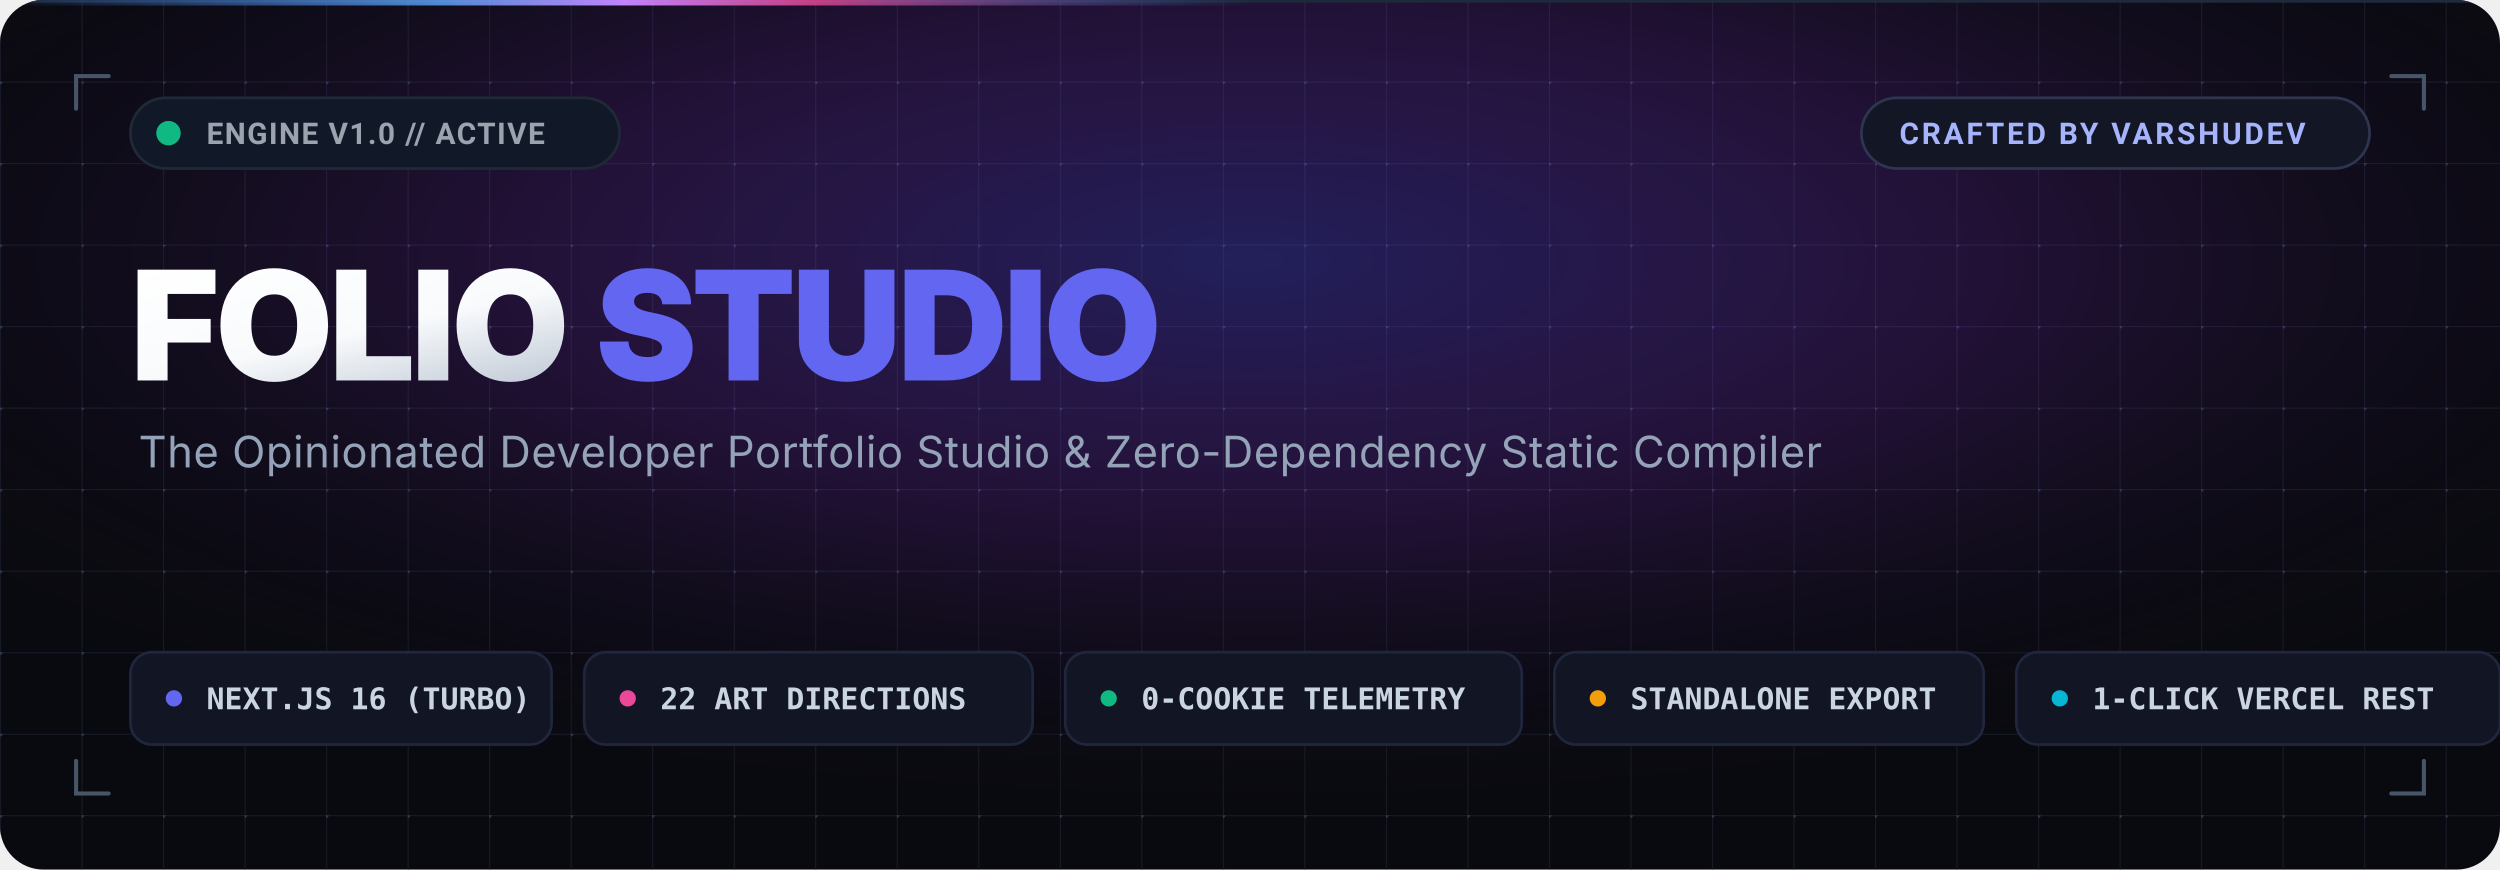
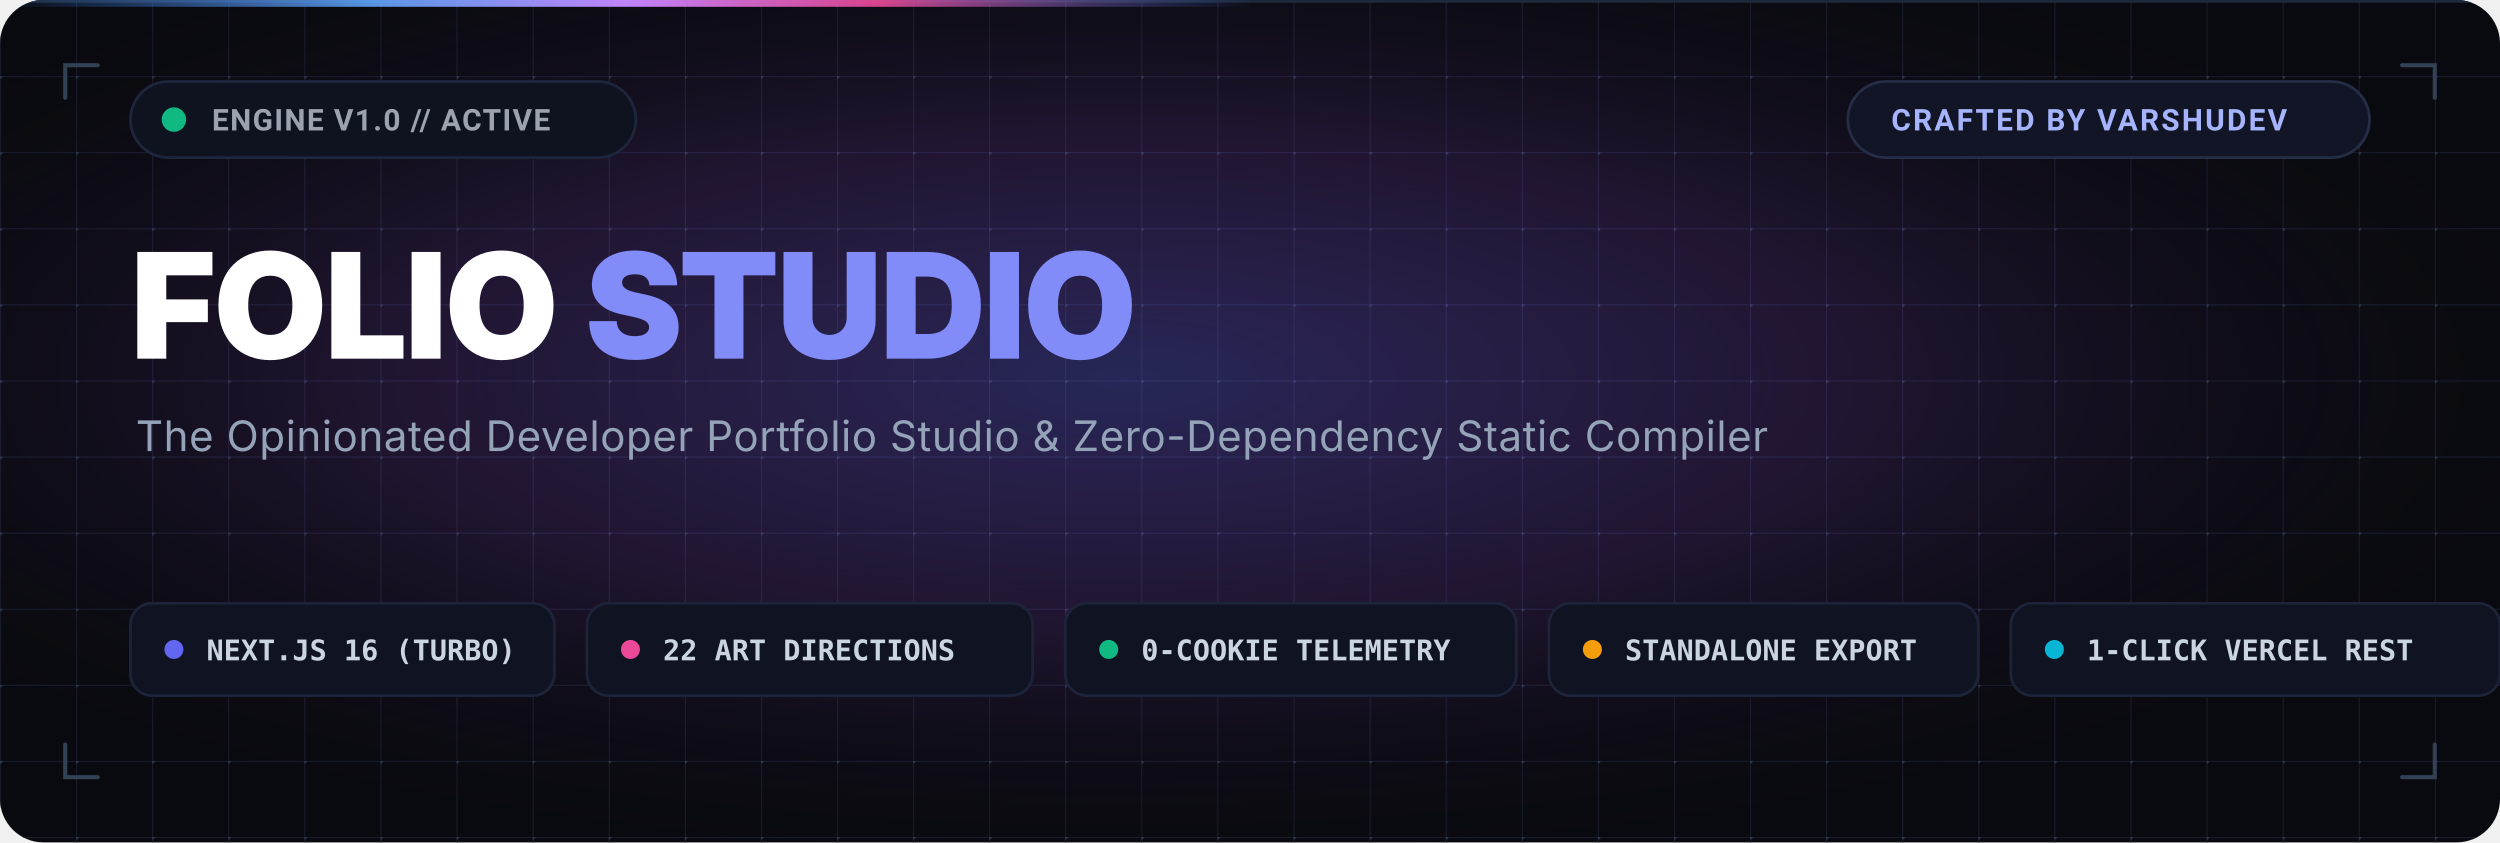
- <svg xmlns="http://www.w3.org/2000/svg" viewBox="0 0 920 320" width="100%" height="100%">
+ <svg xmlns="http://www.w3.org/2000/svg" viewBox="0 0 920 310" width="100%" height="100%">
  <defs>
-     <radialGradient id="glow" cx="50%" cy="30%" r="65%">
-       <stop offset="0%" stop-color="#4f46e5" stop-opacity="0.35" />
-       <stop offset="45%" stop-color="#9333ea" stop-opacity="0.18" />
+     <radialGradient id="glow" cx="45%" cy="45%" r="60%">
+       <stop offset="0%" stop-color="#6366f1" stop-opacity="0.32" />
+       <stop offset="50%" stop-color="#a855f7" stop-opacity="0.14" />
      <stop offset="100%" stop-color="#090a0f" stop-opacity="0" />
    </radialGradient>
    <linearGradient id="beam" x1="0%" y1="0%" x2="100%" y2="0%">
      <stop offset="0%" stop-color="#3b82f6" stop-opacity="0" />
-       <stop offset="35%" stop-color="#60a5fa" stop-opacity="0.8" />
+       <stop offset="30%" stop-color="#60a5fa" stop-opacity="0.9" />
      <stop offset="50%" stop-color="#c084fc" stop-opacity="1" />
-       <stop offset="65%" stop-color="#ec4899" stop-opacity="0.8" />
+       <stop offset="70%" stop-color="#ec4899" stop-opacity="0.9" />
      <stop offset="100%" stop-color="#3b82f6" stop-opacity="0" />
    </linearGradient>
-     <linearGradient id="title-grad" x1="0%" y1="0%" x2="100%" y2="50%">
-       <stop offset="0%" stop-color="#ffffff" />
-       <stop offset="40%" stop-color="#f8fafc" />
-       <stop offset="100%" stop-color="#94a3b8" />
-     </linearGradient>
-     <pattern id="grid" width="30" height="30" patternUnits="userSpaceOnUse">
-       <path d="M 30 0 L 0 0 0 30" fill="none" stroke="#1e2433" stroke-width="0.8" opacity="0.6" />
-       <circle cx="0" cy="0" r="1" fill="#334155" opacity="0.8" />
+     <pattern id="grid" width="28" height="28" patternUnits="userSpaceOnUse">
+       <path d="M 28 0 L 0 0 0 28" fill="none" stroke="#1c2234" stroke-width="0.8" opacity="0.7" />
+       <circle cx="0" cy="0" r="1" fill="#334155" opacity="0.7" />
    </pattern>
    <style>
      @keyframes sweep {
        0% { transform: translateX(-920px); }
        100% { transform: translateX(920px); }
      }
      @keyframes pulse-dot {
-         0%, 100% { opacity: 1; transform: scale(1); }
-         50% { opacity: 0.3; transform: scale(0.85); }
-       }
-       @keyframes float-subtle {
-         0%, 100% { transform: translateY(0); }
-         50% { transform: translateY(-3px); }
-       }
-       @keyframes shimmer {
-         0% { opacity: 0.4; }
-         50% { opacity: 0.85; }
-         100% { opacity: 0.4; }
+         0%, 100% { opacity: 1; }
+         50% { opacity: 0.3; }
      }
      .beam-sweep {
-         animation: sweep 4s cubic-bezier(0.4, 0, 0.2, 1) infinite;
+         animation: sweep 3.6s cubic-bezier(0.4, 0, 0.2, 1) infinite;
      }
      .pulse {
-         animation: pulse-dot 2s ease-in-out infinite;
-         transform-origin: 52px 42px;
-       }
-       .shimmer-badge {
-         animation: shimmer 3s ease-in-out infinite;
-       }
-       .floating {
-         animation: float-subtle 4s ease-in-out infinite;
+         animation: pulse-dot 1.8s ease-in-out infinite;
      }
    </style>
  </defs>
-   <rect width="920" height="320" rx="16" fill="#090a0f" />
-   <rect width="920" height="320" rx="16" fill="url(#grid)" />
-   <rect width="920" height="320" rx="16" fill="url(#glow)" />
+   <rect width="920" height="310" rx="16" fill="#090a0f" />
+   <rect width="920" height="310" rx="16" fill="url(#grid)" />
+   <rect width="920" height="310" rx="16" fill="url(#glow)" />
  <g clip-path="url(#border-clip)">
    <clipPath id="border-clip">
-       <rect width="920" height="320" rx="16" />
+       <rect width="920" height="310" rx="16" />
    </clipPath>
    <rect x="0" y="0" width="920" height="1" fill="#1e293b" />
-     <rect class="beam-sweep" x="0" y="0" width="460" height="2" fill="url(#beam)" />
+     <rect class="beam-sweep" x="0" y="0" width="460" height="2.5" fill="url(#beam)" />
  </g>
-   <path d="M 28 40 L 28 28 L 40 28" fill="none" stroke="#475569" stroke-width="1.5" stroke-linecap="round" />
-   <path d="M 892 40 L 892 28 L 880 28" fill="none" stroke="#475569" stroke-width="1.5" stroke-linecap="round" />
-   <path d="M 28 280 L 28 292 L 40 292" fill="none" stroke="#475569" stroke-width="1.5" stroke-linecap="round" />
-   <path d="M 892 280 L 892 292 L 880 292" fill="none" stroke="#475569" stroke-width="1.5" stroke-linecap="round" />
-   <g transform="translate(48, 36)">
-     <rect width="180" height="26" rx="13" fill="#111827" stroke="#1f2937" stroke-width="1" />
-     <circle class="pulse" cx="14" cy="13" r="4.5" fill="#10b981" />
-     <text x="28" y="17" fill="#9ca3af" font-family="-apple-system, BlinkMacSystemFont, 'Segoe UI', Roboto, 'JetBrains Mono', monospace" font-size="11" font-weight="600" letter-spacing="0.5">ENGINE V1.0 // ACTIVE</text>
+   <path d="M 24 36 L 24 24 L 36 24" fill="none" stroke="#334155" stroke-width="1.5" stroke-linecap="round" />
+   <path d="M 896 36 L 896 24 L 884 24" fill="none" stroke="#334155" stroke-width="1.5" stroke-linecap="round" />
+   <path d="M 24 274 L 24 286 L 36 286" fill="none" stroke="#334155" stroke-width="1.5" stroke-linecap="round" />
+   <path d="M 896 274 L 896 286 L 884 286" fill="none" stroke="#334155" stroke-width="1.5" stroke-linecap="round" />
+   <g transform="translate(48, 30)">
+     <rect width="186" height="28" rx="14" fill="#0f1320" stroke="#1e263d" stroke-width="1" />
+     <circle class="pulse" cx="16" cy="14" r="4.5" fill="#10b981" />
+     <text x="30" y="18" fill="#9ca3af" font-family="-apple-system, BlinkMacSystemFont, 'Segoe UI', Roboto, 'JetBrains Mono', monospace" font-size="11" font-weight="600" letter-spacing="0.5">ENGINE V1.0 // ACTIVE</text>
  </g>
-   <g transform="translate(685, 36)">
-     <rect width="187" height="26" rx="13" fill="#131625" stroke="#2e354f" stroke-width="1" />
-     <text x="14" y="17" fill="#a5b4fc" font-family="-apple-system, BlinkMacSystemFont, 'Segoe UI', Roboto, 'JetBrains Mono', monospace" font-size="11" font-weight="600" letter-spacing="1">CRAFTED BY VARSHUDEV</text>
+   <g transform="translate(680, 30)">
+     <rect width="192" height="28" rx="14" fill="#111526" stroke="#252d47" stroke-width="1" />
+     <text x="16" y="18" fill="#a5b4fc" font-family="-apple-system, BlinkMacSystemFont, 'Segoe UI', Roboto, 'JetBrains Mono', monospace" font-size="11" font-weight="700" letter-spacing="0.8">CRAFTED BY VARSHUDEV</text>
  </g>
-   <g class="floating" transform="translate(48, 140)">
-     <text x="0" y="0" fill="url(#title-grad)" font-family="-apple-system, BlinkMacSystemFont, 'Inter', 'SF Pro Display', Roboto, sans-serif" font-size="56" font-weight="900" letter-spacing="-1.5">
-       FOLIO <tspan fill="#6366f1">STUDIO</tspan>
-     </text>
-     <text x="3" y="32" fill="#94a3b8" font-family="-apple-system, BlinkMacSystemFont, 'Inter', 'Segoe UI', sans-serif" font-size="16" font-weight="400" letter-spacing="0.2">
-       The Opinionated Developer Portfolio Studio &amp; Zero-Dependency Static Compiler
-     </text>
-   </g>
-   <g transform="translate(48, 240)">
-     <rect width="155" height="34" rx="8" fill="#111524" stroke="#1f263d" stroke-width="1" />
-     <circle cx="16" cy="17" r="3" fill="#6366f1" />
-     <text x="28" y="21" fill="#cbd5e1" font-family="'JetBrains Mono', Consolas, monospace" font-size="11" font-weight="600">NEXT.JS 16 (TURBO)</text>
-     <rect x="167" y="0" width="165" height="34" rx="8" fill="#111524" stroke="#1f263d" stroke-width="1" />
-     <circle cx="183" cy="17" r="3" fill="#ec4899" />
-     <text x="195" y="21" fill="#cbd5e1" font-family="'JetBrains Mono', Consolas, monospace" font-size="11" font-weight="600">22 ART DIRECTIONS</text>
-     <rect x="344" y="0" width="168" height="34" rx="8" fill="#111524" stroke="#1f263d" stroke-width="1" />
-     <circle cx="360" cy="17" r="3" fill="#10b981" />
-     <text x="372" y="21" fill="#cbd5e1" font-family="'JetBrains Mono', Consolas, monospace" font-size="11" font-weight="600">0-COOKIE TELEMETRY</text>
-     <rect x="524" y="0" width="158" height="34" rx="8" fill="#111524" stroke="#1f263d" stroke-width="1" />
-     <circle cx="540" cy="17" r="3" fill="#f59e0b" />
-     <text x="552" y="21" fill="#cbd5e1" font-family="'JetBrains Mono', Consolas, monospace" font-size="11" font-weight="600">STANDALONE EXPORT</text>
-     <rect x="694" y="0" width="178" height="34" rx="8" fill="#111524" stroke="#1f263d" stroke-width="1" />
-     <circle cx="710" cy="17" r="3" fill="#06b6d4" />
-     <text x="722" y="21" fill="#cbd5e1" font-family="'JetBrains Mono', Consolas, monospace" font-size="11" font-weight="600">1-CLICK VERCEL REST</text>
+   <text x="48" y="132" fill="#ffffff" font-family="-apple-system, BlinkMacSystemFont, 'Inter', 'SF Pro Display', 'Segoe UI', Roboto, sans-serif" font-size="54" font-weight="900" letter-spacing="-1">
+     FOLIO <tspan fill="#818cf8">STUDIO</tspan>
+   </text>
+   <text x="50" y="166" fill="#94a3b8" font-family="-apple-system, BlinkMacSystemFont, 'Inter', 'Segoe UI', Roboto, sans-serif" font-size="15.5" font-weight="400" letter-spacing="0.2">
+     The Opinionated Developer Portfolio Studio &amp; Zero-Dependency Static Compiler
+   </text>
+   <g transform="translate(48, 222)">
+     <rect width="156" height="34" rx="8" fill="#0f1322" stroke="#1d243a" stroke-width="1" />
+     <circle cx="16" cy="17" r="3.5" fill="#6366f1" />
+     <text x="28" y="21" fill="#cbd5e1" font-family="'JetBrains Mono', Consolas, monospace" font-size="10.5" font-weight="600">NEXT.JS 16 (TURBO)</text>
+     <rect x="168" y="0" width="164" height="34" rx="8" fill="#0f1322" stroke="#1d243a" stroke-width="1" />
+     <circle cx="184" cy="17" r="3.5" fill="#ec4899" />
+     <text x="196" y="21" fill="#cbd5e1" font-family="'JetBrains Mono', Consolas, monospace" font-size="10.5" font-weight="600">22 ART DIRECTIONS</text>
+     <rect x="344" y="0" width="166" height="34" rx="8" fill="#0f1322" stroke="#1d243a" stroke-width="1" />
+     <circle cx="360" cy="17" r="3.5" fill="#10b981" />
+     <text x="372" y="21" fill="#cbd5e1" font-family="'JetBrains Mono', Consolas, monospace" font-size="10.5" font-weight="600">0-COOKIE TELEMETRY</text>
+     <rect x="522" y="0" width="158" height="34" rx="8" fill="#0f1322" stroke="#1d243a" stroke-width="1" />
+     <circle cx="538" cy="17" r="3.5" fill="#f59e0b" />
+     <text x="550" y="21" fill="#cbd5e1" font-family="'JetBrains Mono', Consolas, monospace" font-size="10.5" font-weight="600">STANDALONE EXPORT</text>
+     <rect x="692" y="0" width="180" height="34" rx="8" fill="#0f1322" stroke="#1d243a" stroke-width="1" />
+     <circle cx="708" cy="17" r="3.5" fill="#06b6d4" />
+     <text x="720" y="21" fill="#cbd5e1" font-family="'JetBrains Mono', Consolas, monospace" font-size="10.5" font-weight="600">1-CLICK VERCEL REST</text>
  </g>
</svg>
